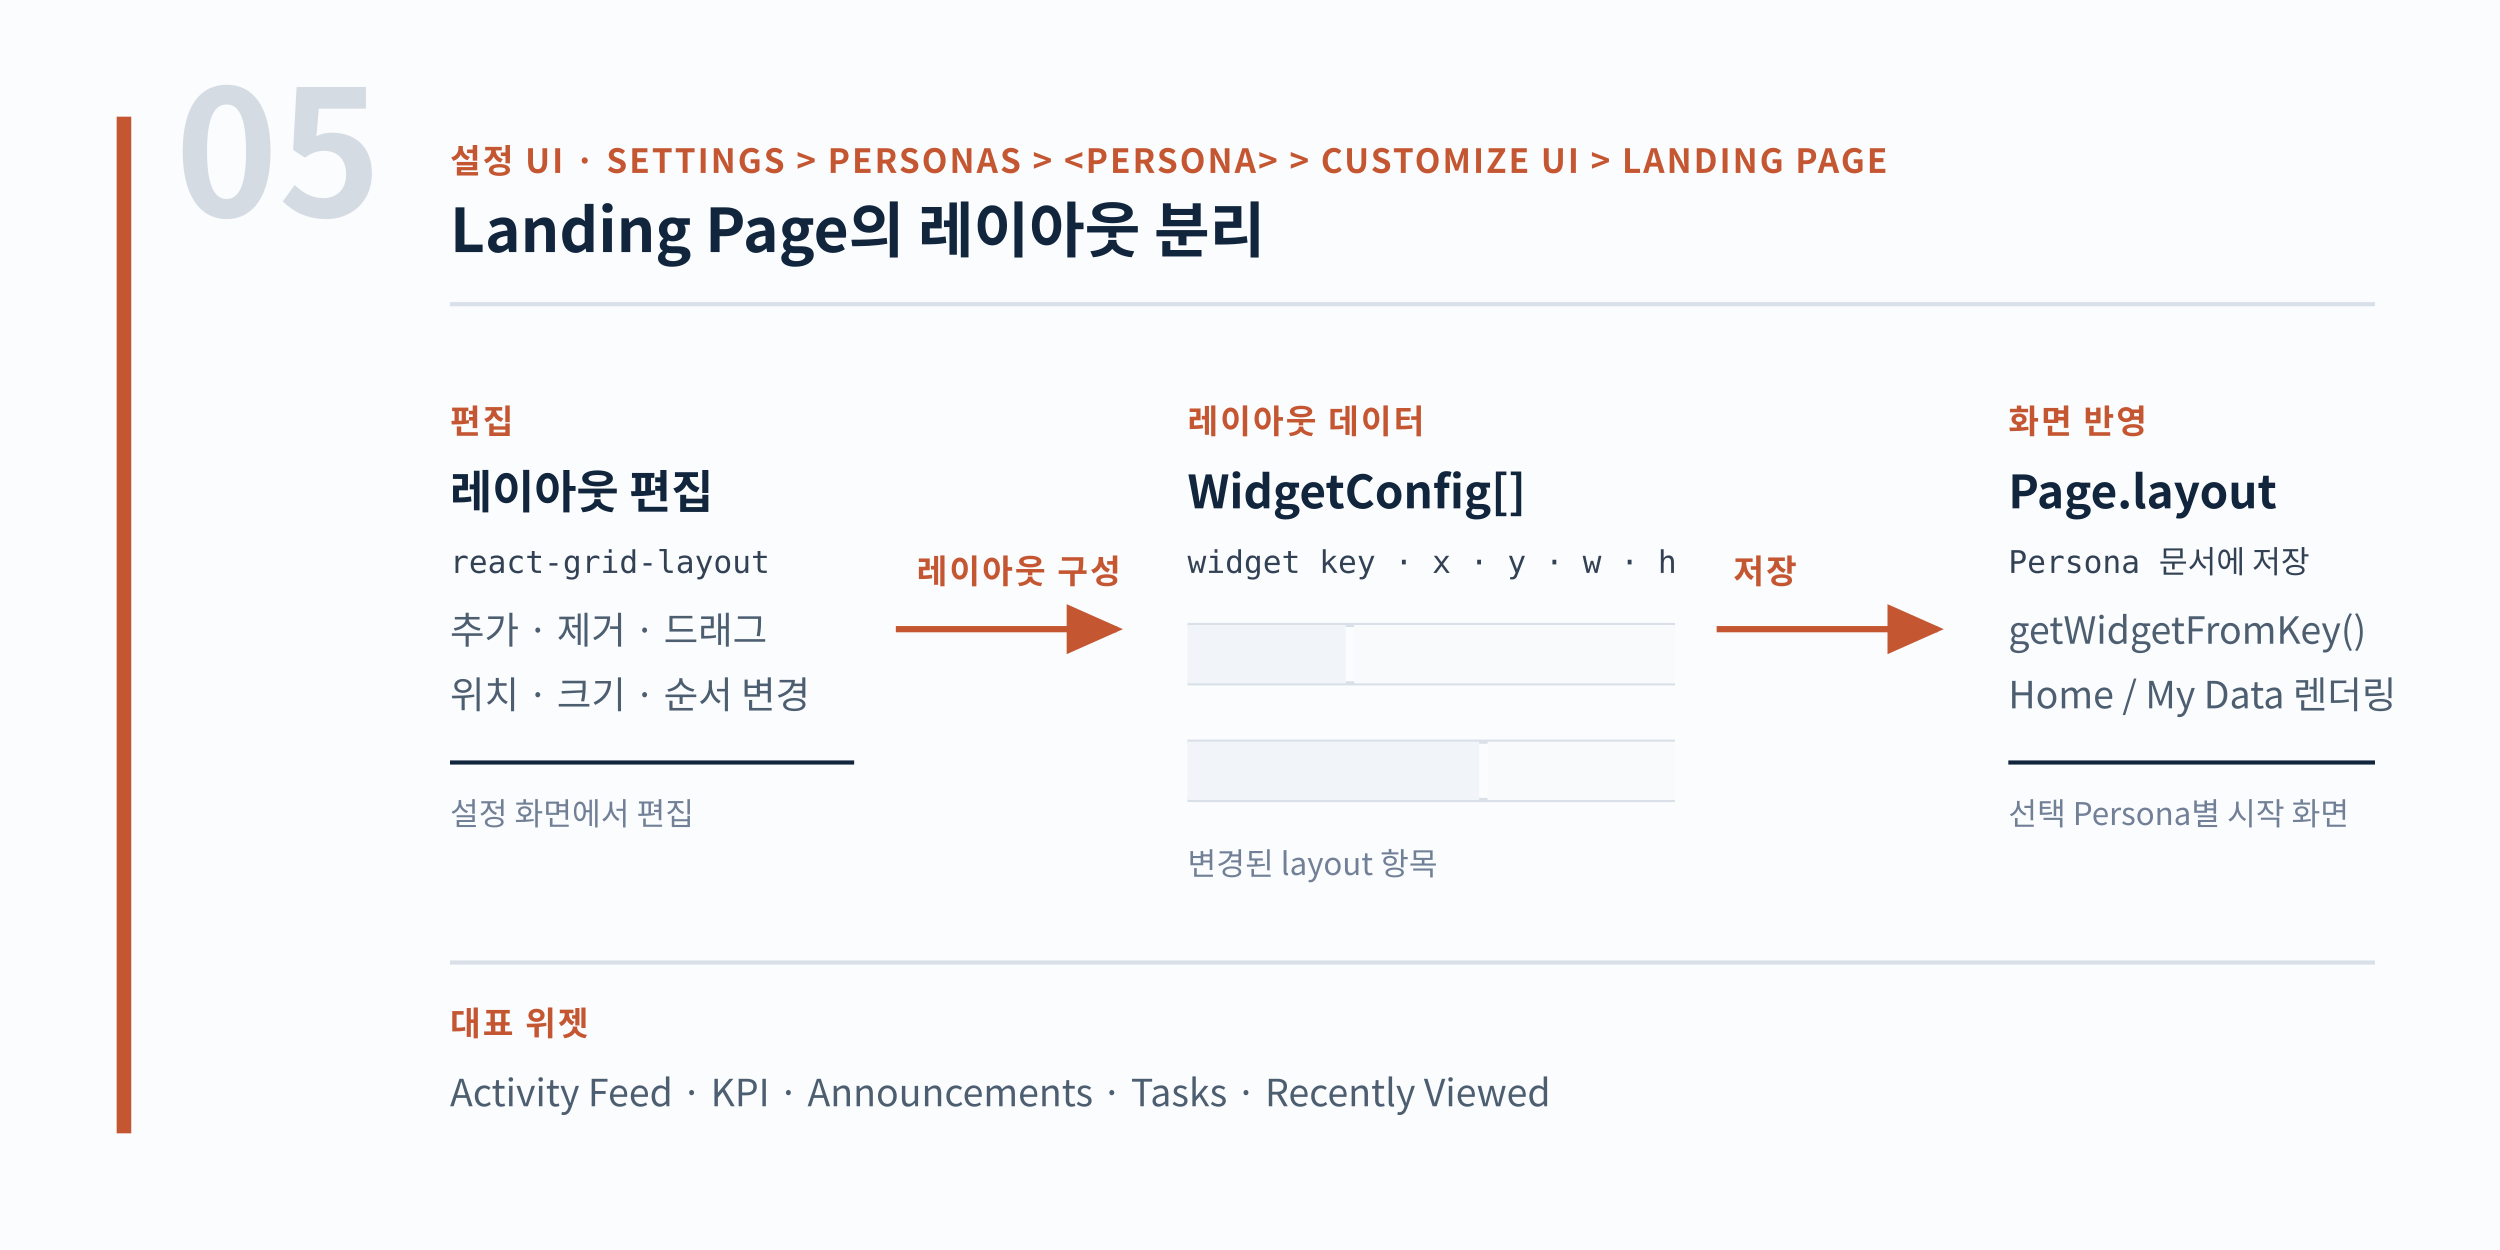
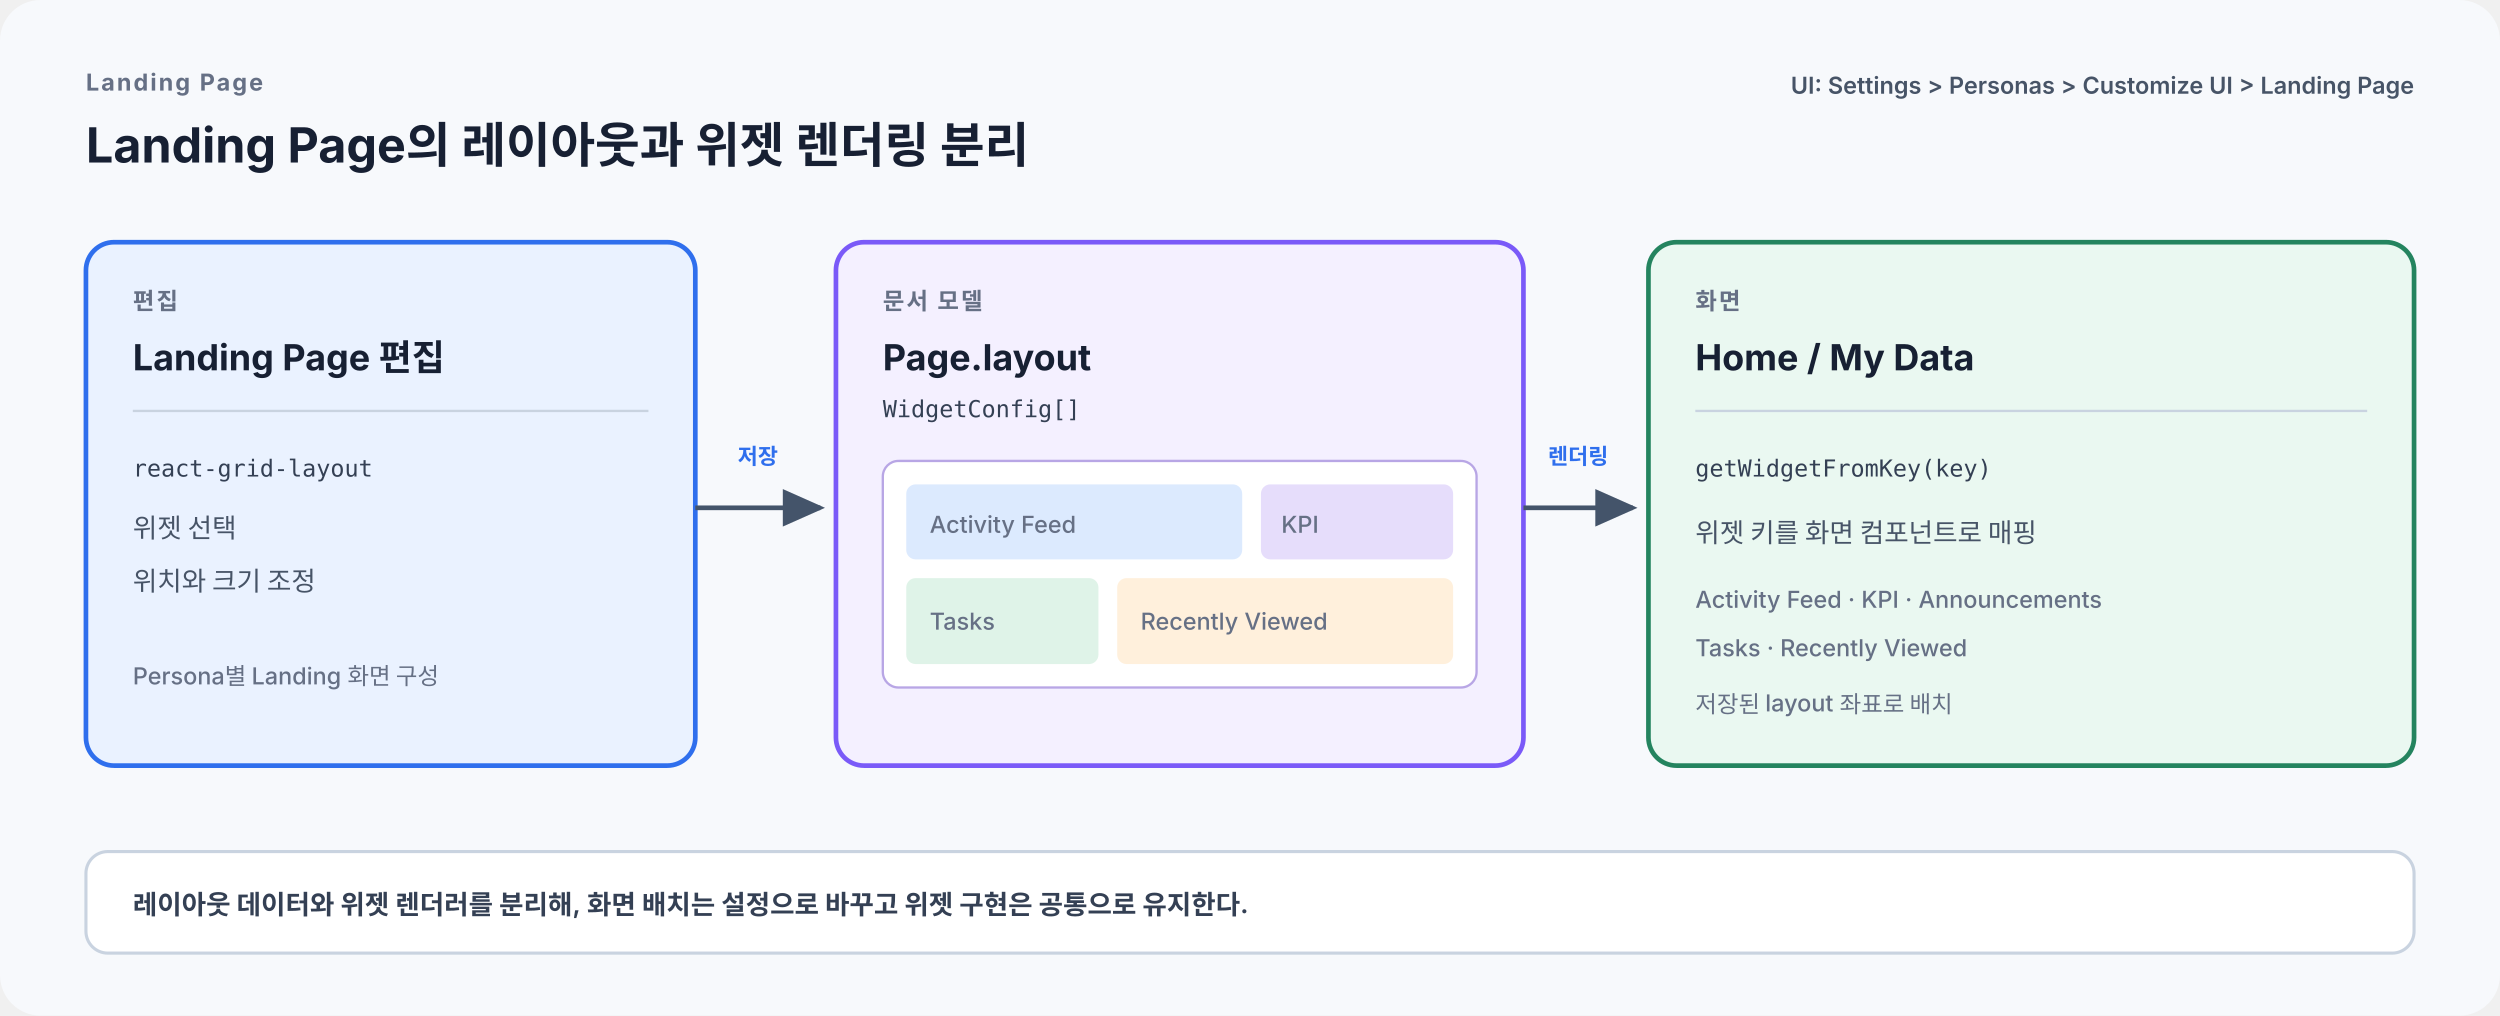
- <svg xmlns="http://www.w3.org/2000/svg" width="1200" height="600" viewBox="0 0 1200 600" role="img" aria-label="Persona Landing Page의 레이아웃 편집, 저장, 위젯 렌더링 흐름">
+ <svg xmlns="http://www.w3.org/2000/svg" width="1600" height="650" viewBox="0 0 1600 650" role="img" aria-labelledby="title desc">
  <defs>
    <marker id="arrow" markerWidth="10" markerHeight="10" refX="8" refY="4" orient="auto">
-       <path d="M0,0 L0,8 L9,4 z" fill="#c45732" />
+       <path d="M0 0 L0 8 L9 4 Z" fill="#44546A" />
    </marker>
    <style>
-       .n{font-family:'Apple SD Gothic Neo','Noto Sans CJK KR',Arial,sans-serif;fill:#d5dbe3;font-size:84px;font-weight:700}
-       .k{font-family:'Apple SD Gothic Neo','Noto Sans CJK KR',Arial,sans-serif;fill:#c45732;font-size:16px;font-weight:700;letter-spacing:1px}
-       .t{font-family:'Apple SD Gothic Neo','Noto Sans CJK KR',Arial,sans-serif;fill:#11253d;font-size:29px;font-weight:700}
-       .h{font-family:'Apple SD Gothic Neo','Noto Sans CJK KR',Arial,sans-serif;fill:#11253d;font-size:22px;font-weight:700}
-       .b{font-family:'Apple SD Gothic Neo','Noto Sans CJK KR',Arial,sans-serif;fill:#4c5e70;font-size:18px}
-       .m{font-family:Menlo,Consolas,monospace;fill:#334155;font-size:15px}
-       .s{font-family:'Apple SD Gothic Neo','Noto Sans CJK KR',Arial,sans-serif;fill:#718096;font-size:15px}
+       .bg{fill:#F7F9FC}.card{fill:#FFF;stroke:#A9B7C9;stroke-width:2.5}.editor{fill:#EAF2FF;stroke:#2F6FED;stroke-width:3}.model{fill:#F4F0FF;stroke:#7A5AF8;stroke-width:3}.render{fill:#EAF8F1;stroke:#24845F;stroke-width:3}.gridA{fill:#DCEAFE}.gridB{fill:#E6DDFB}.gridC{fill:#DFF3E8}.gridD{fill:#FFF0DC}.footer{fill:#FFF;stroke:#C9D3E0;stroke-width:2}.line{stroke:#44546A;stroke-width:3;fill:none}.rule{stroke:#C9D3E0;stroke-width:1.5}.tag{font:700 15px -apple-system,BlinkMacSystemFont,"Segoe UI","Noto Sans KR",sans-serif;letter-spacing:1.3px;fill:#667085}.title{font:700 31px -apple-system,BlinkMacSystemFont,"Segoe UI","Noto Sans KR",sans-serif;fill:#172033}.route{font:600 15px -apple-system,BlinkMacSystemFont,"Segoe UI","Noto Sans KR",sans-serif;fill:#475467}.name{font:700 23px -apple-system,BlinkMacSystemFont,"Segoe UI","Noto Sans KR",sans-serif;fill:#172033}.body{font:500 17px -apple-system,BlinkMacSystemFont,"Segoe UI","Noto Sans KR",sans-serif;fill:#475467}.small{font:500 15px -apple-system,BlinkMacSystemFont,"Segoe UI","Noto Sans KR",sans-serif;fill:#667085}.mono{font:500 15px Menlo,Consolas,monospace;fill:#344054}.flow{font:700 14px -apple-system,BlinkMacSystemFont,"Segoe UI","Noto Sans KR",sans-serif;fill:#2F6FED}.foot{font:600 17px -apple-system,BlinkMacSystemFont,"Segoe UI","Noto Sans KR",sans-serif;fill:#344054}
    </style>
  </defs>
-   <rect width="1200" height="600" fill="#fbfcfe" />
-   <rect x="56" y="56" width="7" height="488" fill="#c45732" />
-   <text x="84" y="104" class="n">05</text>
-   <text x="216" y="83" class="k">설정 UI · SETTINGS &gt; PERSONAS &gt; &lt;PERSONA&gt; &gt; CUSTOMIZE UI &gt; LANDING PAGE</text>
-   <text x="216" y="121" class="t">Landing Page의 레이아웃 분리</text>
-   <path d="M216 146 H1140" stroke="#d9e0e8" stroke-width="2" />
-   <text x="216" y="208" class="k">편집</text>
-   <text x="216" y="244" class="h">레이아웃 편집</text>
-   <text x="216" y="275" class="m">react-grid-layout</text>
-   <text x="216" y="309" class="b">추가 · 제거 · 드래그</text>
-   <text x="216" y="340" class="b">위치 · 크기 · 순서 변경</text>
-   <path d="M216 366 H410" stroke="#11253d" stroke-width="2" />
-   <text x="216" y="396" class="s">설정 화면에서 편집</text>
-   <path d="M430 302 H536" fill="none" stroke="#c45732" stroke-width="3" marker-end="url(#arrow)" />
-   <text x="440" y="280" class="k">레이아웃 구성</text>
-   <text x="570" y="208" class="k">레이아웃 데이터</text>
-   <text x="570" y="244" class="h">WidgetConfig[]</text>
-   <text x="570" y="275" class="m">widget key · x · y · w · h</text>
-   <path d="M570 300 H804 M570 328 H804 M570 356 H804 M570 384 H804" stroke="#d9e0e8" stroke-width="2" />
-   <rect x="570" y="300" width="76" height="28" fill="#f1f5f9" />
-   <rect x="650" y="300" width="154" height="28" fill="#f8fafc" />
-   <rect x="570" y="356" width="140" height="28" fill="#f1f5f9" />
-   <rect x="714" y="356" width="90" height="28" fill="#f8fafc" />
-   <text x="570" y="420" class="s">변경된 layout 항목</text>
-   <path d="M824 302 H930" fill="none" stroke="#c45732" stroke-width="3" marker-end="url(#arrow)" />
-   <text x="832" y="280" class="k">저장</text>
-   <text x="964" y="208" class="k">화면 반영</text>
-   <text x="964" y="244" class="h">Page.layout</text>
-   <text x="964" y="275" class="m">Persona 문서에 저장</text>
-   <text x="964" y="309" class="b">getWidgetFromKey()</text>
-   <text x="964" y="340" class="b">Home / My Data 렌더링</text>
-   <path d="M964 366 H1140" stroke="#11253d" stroke-width="2" />
-   <text x="964" y="396" class="s">선택 Persona별 시작 화면</text>
-   <path d="M216 462 H1140" stroke="#d9e0e8" stroke-width="2" />
-   <text x="216" y="497" class="k">대표 위젯</text>
-   <text x="216" y="531" class="b">Activity Feed · KPI · Announcements · Tasks · Recently Viewed</text>
+   <rect class="bg" width="1600" height="650" rx="26" />
+   <text class="tag" x="55" y="58">Landing Page</text>
+   <text class="title" x="55" y="104">Landing Page의 레이아웃과 위젯 렌더링 분리</text>
+   <text class="route" x="1545" y="60" text-anchor="end">UI: Settings &gt; Personas &gt; Customize UI &gt; Landing Page</text>
+   <rect class="editor" x="55" y="155" width="390" height="335" rx="18" />
+   <text class="tag" x="85" y="198">편집</text>
+   <text class="name" x="85" y="237">Landing Page 편집</text>
+   <path class="rule" d="M85 263 H415" />
+   <text class="mono" x="85" y="305">react-grid-layout</text>
+   <text class="body" x="85" y="344">위젯 선택</text>
+   <text class="body" x="85" y="378">위치와 크기 조정</text>
+   <text class="small" x="85" y="438">Persona별 Landing 화면 구성</text>
+   <path class="line" d="M445 325 H525" marker-end="url(#arrow)" />
+   <text class="flow" x="485" y="297" text-anchor="middle">저장</text>
+   <rect class="model" x="535" y="155" width="440" height="335" rx="18" />
+   <text class="tag" x="565" y="198">문서 모델</text>
+   <text class="name" x="565" y="237">Page.layout</text>
+   <text class="mono" x="565" y="267">WidgetConfig[]</text>
+   <rect x="565" y="295" width="380" height="145" rx="10" fill="#FFF" stroke="#B8A6E5" stroke-width="1.5" />
+   <rect class="gridA" x="580" y="310" width="215" height="48" rx="6" />
+   <rect class="gridB" x="807" y="310" width="123" height="48" rx="6" />
+   <rect class="gridC" x="580" y="370" width="123" height="55" rx="6" />
+   <rect class="gridD" x="715" y="370" width="215" height="55" rx="6" />
+   <text class="small" x="595" y="341">Activity Feed</text>
+   <text class="small" x="820" y="341">KPI</text>
+   <text class="small" x="595" y="403">Tasks</text>
+   <text class="small" x="730" y="403">Recently Viewed</text>
+   <path class="line" d="M975 325 H1045" marker-end="url(#arrow)" />
+   <text class="flow" x="1010" y="297" text-anchor="middle">렌더링</text>
+   <rect class="render" x="1055" y="155" width="490" height="335" rx="18" />
+   <text class="tag" x="1085" y="198">화면</text>
+   <text class="name" x="1085" y="237">Home / My Data</text>
+   <path class="rule" d="M1085 263 H1515" />
+   <text class="mono" x="1085" y="305">getWidgetFromKey(key)</text>
+   <text class="body" x="1085" y="347">위젯 키를 화면 컴포넌트로 매핑</text>
+   <text class="small" x="1085" y="389">Activity Feed · KPI · Announcements</text>
+   <text class="small" x="1085" y="420">Tasks · Recently Viewed</text>
+   <text class="small" x="1085" y="456">저장된 layout 좌표로 배치</text>
+   <rect class="footer" x="55" y="545" width="1490" height="65" rx="14" />
+   <text class="foot" x="85" y="585">레이아웃 데이터와 위젯 렌더러를 분리해, 화면 배치는 설정으로 바꾸고 위젯 구현은 공통으로 유지한다.</text>
</svg>
